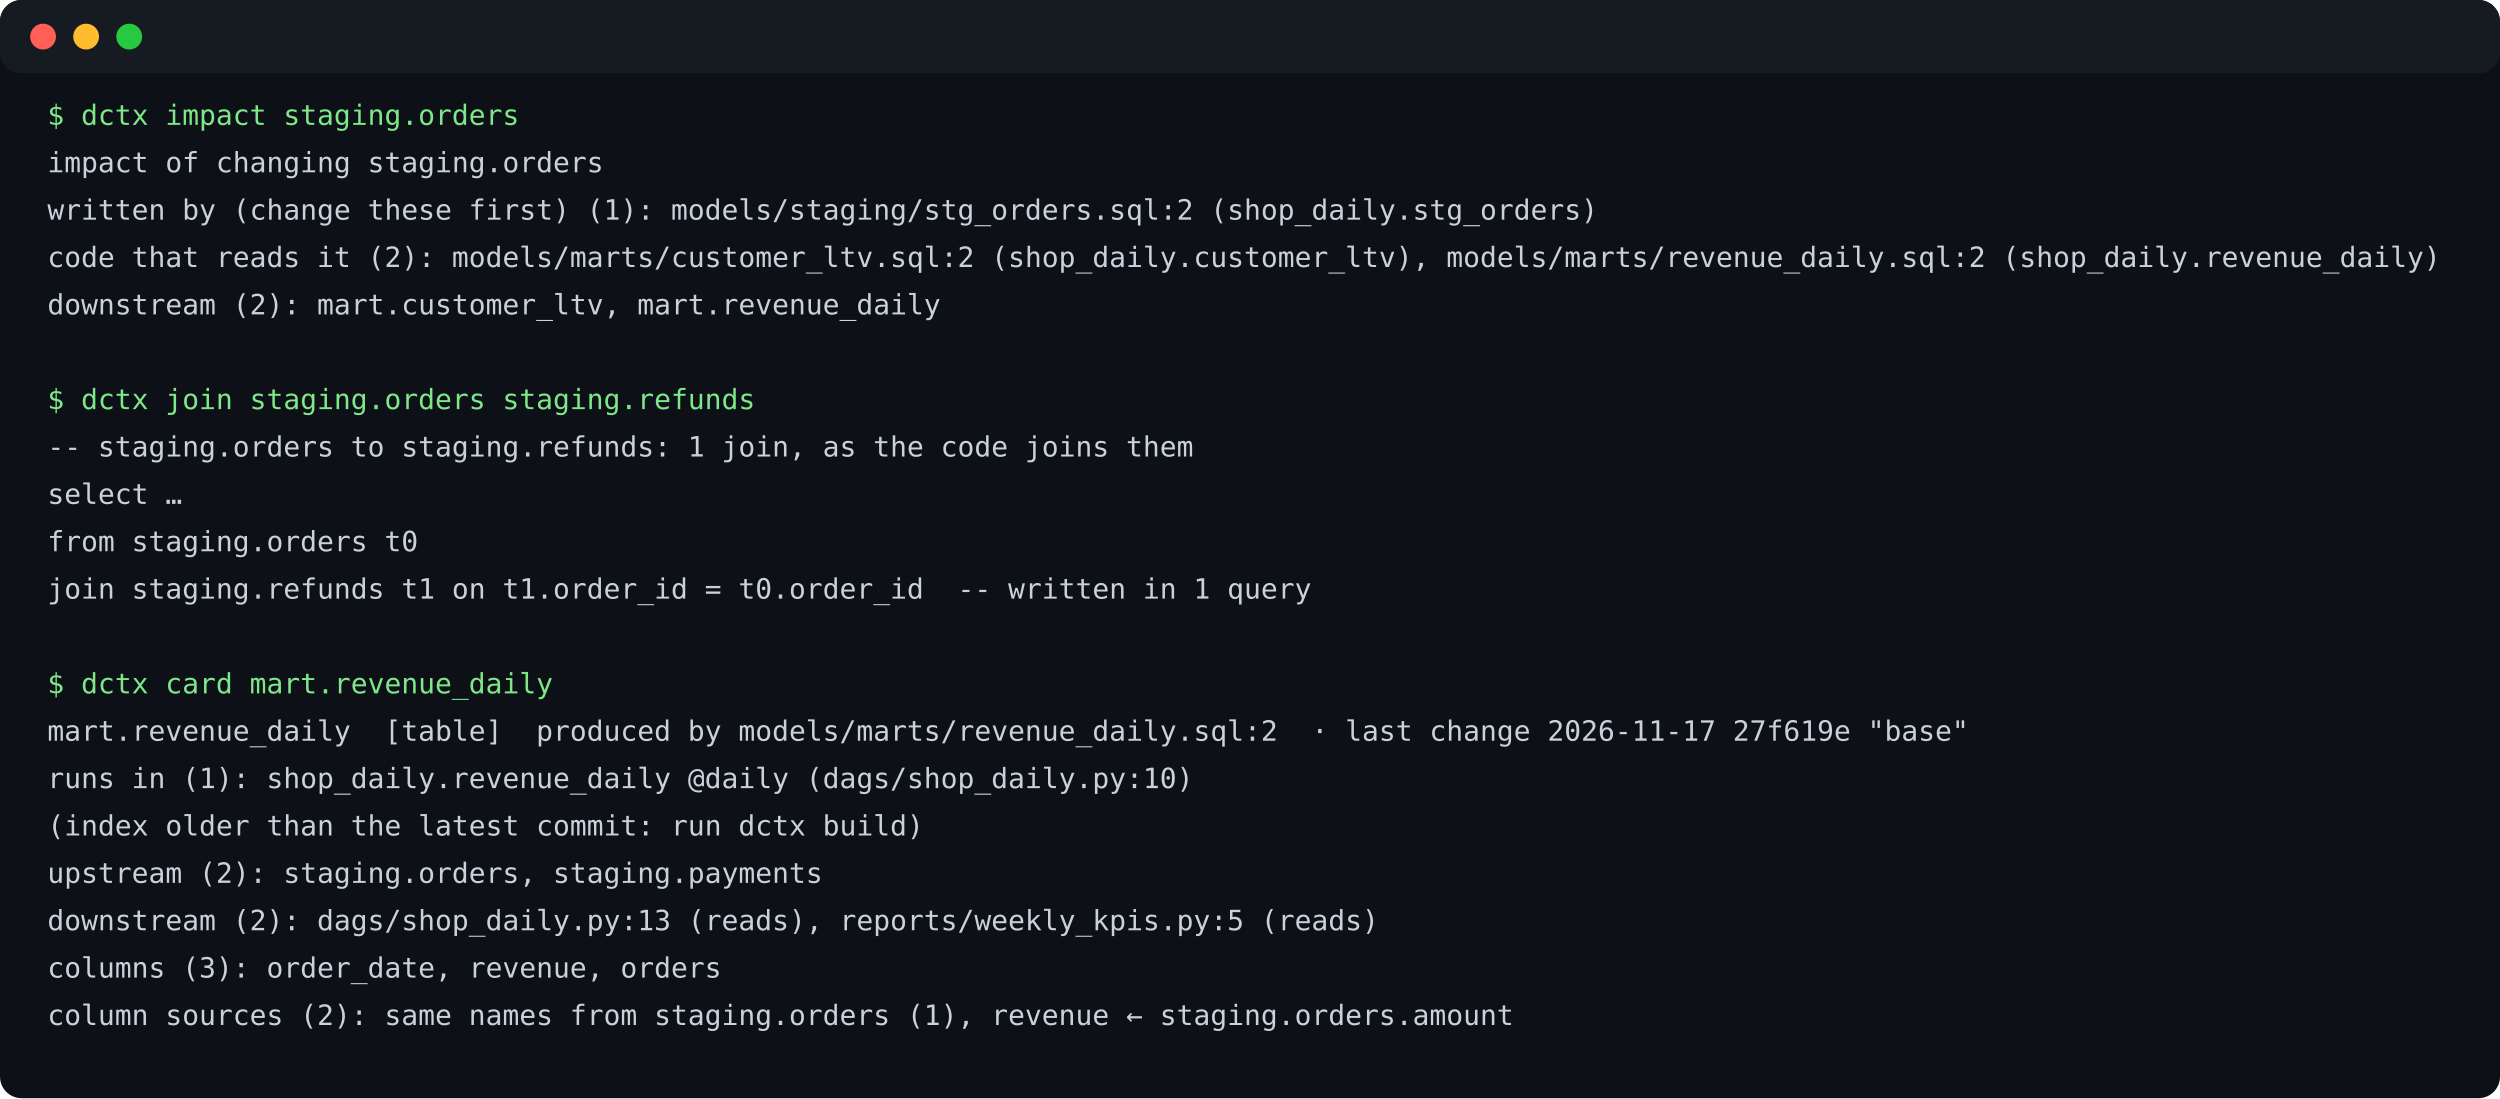
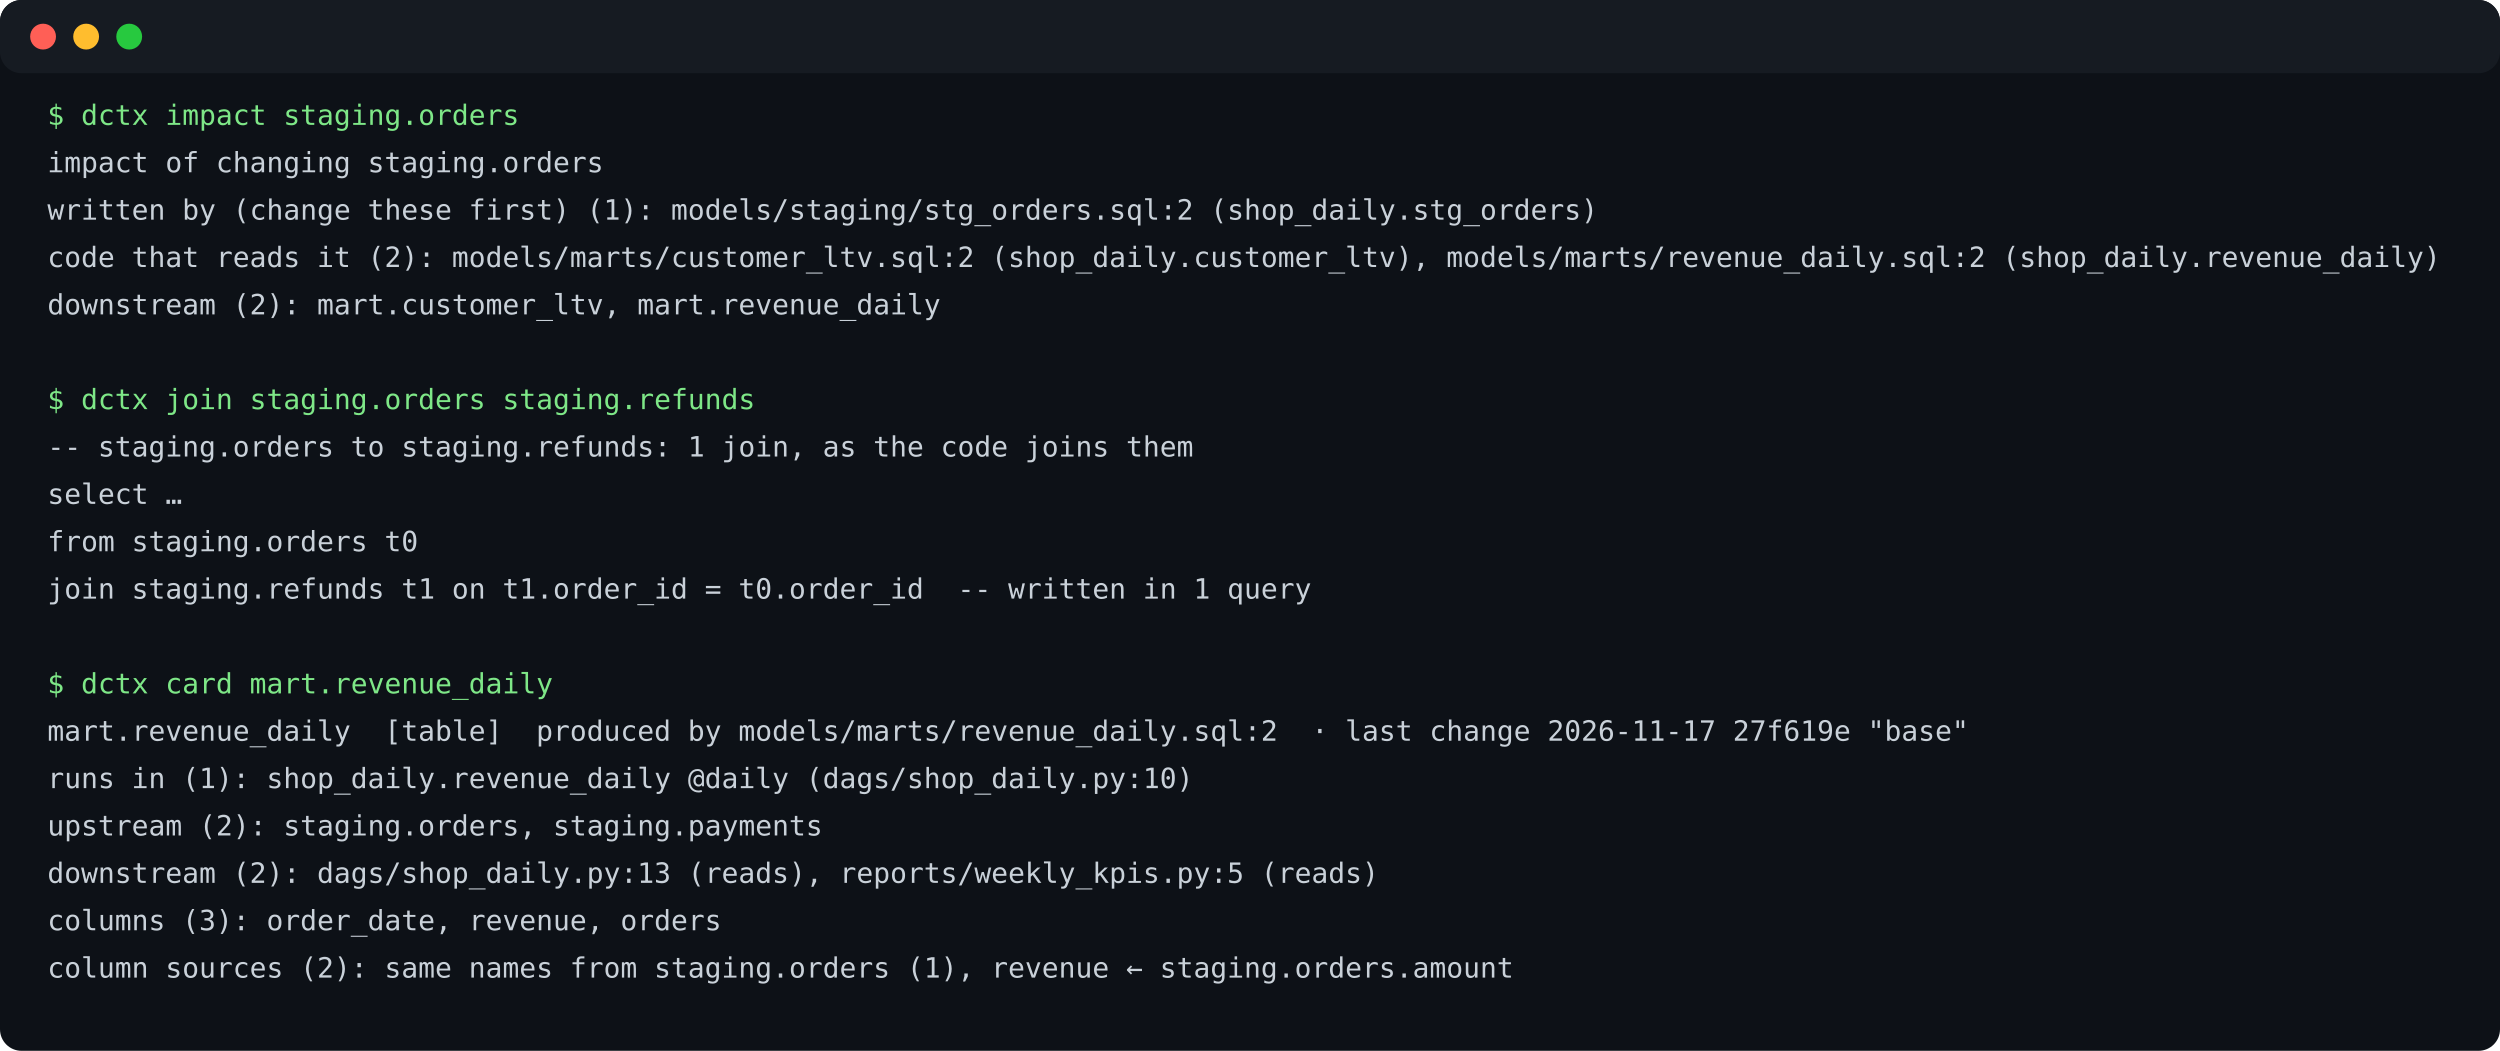
- <svg xmlns="http://www.w3.org/2000/svg" viewBox="0 0 1161 510" width="1161" role="img" aria-label="dctx output: impact, join path and card for the shop example">
-   <rect width="1161" height="510" rx="10" fill="#0d1117" />
+ <svg xmlns="http://www.w3.org/2000/svg" viewBox="0 0 1161 488" width="1161" role="img" aria-label="dctx output: impact, join path and card for the shop example">
+   <rect width="1161" height="488" rx="10" fill="#0d1117" />
  <rect width="1161" height="34" rx="10" fill="#161b22" />
  <circle cx="20" cy="17" r="6" fill="#ff5f56" />
  <circle cx="40" cy="17" r="6" fill="#ffbd2e" />
  <circle cx="60" cy="17" r="6" fill="#27c93f" />
  <g font-family="ui-monospace,Menlo,Consolas,monospace" font-size="13" xml:space="preserve">
    <text x="22" y="58" fill="#7ee787">$ dctx impact staging.orders</text>
    <text x="22" y="80" fill="#c9d1d9">impact of changing staging.orders</text>
    <text x="22" y="102" fill="#c9d1d9">written by (change these first) (1): models/staging/stg_orders.sql:2 (shop_daily.stg_orders)</text>
    <text x="22" y="124" fill="#c9d1d9">code that reads it (2): models/marts/customer_ltv.sql:2 (shop_daily.customer_ltv), models/marts/revenue_daily.sql:2 (shop_daily.revenue_daily)</text>
    <text x="22" y="146" fill="#c9d1d9">downstream (2): mart.customer_ltv, mart.revenue_daily</text>
    <text x="22" y="168" fill="#c9d1d9" />
    <text x="22" y="190" fill="#7ee787">$ dctx join staging.orders staging.refunds</text>
    <text x="22" y="212" fill="#c9d1d9">-- staging.orders to staging.refunds: 1 join, as the code joins them</text>
    <text x="22" y="234" fill="#c9d1d9">select …</text>
    <text x="22" y="256" fill="#c9d1d9">from staging.orders t0</text>
    <text x="22" y="278" fill="#c9d1d9">join staging.refunds t1 on t1.order_id = t0.order_id  -- written in 1 query</text>
    <text x="22" y="300" fill="#c9d1d9" />
    <text x="22" y="322" fill="#7ee787">$ dctx card mart.revenue_daily</text>
    <text x="22" y="344" fill="#c9d1d9">mart.revenue_daily  [table]  produced by models/marts/revenue_daily.sql:2  · last change 2026-11-17 27f619e "base"</text>
    <text x="22" y="366" fill="#c9d1d9">runs in (1): shop_daily.revenue_daily @daily (dags/shop_daily.py:10)</text>
-     <text x="22" y="388" fill="#c9d1d9">(index older than the latest commit: run dctx build)</text>
-     <text x="22" y="410" fill="#c9d1d9">upstream (2): staging.orders, staging.payments</text>
-     <text x="22" y="432" fill="#c9d1d9">downstream (2): dags/shop_daily.py:13 (reads), reports/weekly_kpis.py:5 (reads)</text>
-     <text x="22" y="454" fill="#c9d1d9">columns (3): order_date, revenue, orders</text>
-     <text x="22" y="476" fill="#c9d1d9">column sources (2): same names from staging.orders (1), revenue ← staging.orders.amount</text>
+     <text x="22" y="388" fill="#c9d1d9">upstream (2): staging.orders, staging.payments</text>
+     <text x="22" y="410" fill="#c9d1d9">downstream (2): dags/shop_daily.py:13 (reads), reports/weekly_kpis.py:5 (reads)</text>
+     <text x="22" y="432" fill="#c9d1d9">columns (3): order_date, revenue, orders</text>
+     <text x="22" y="454" fill="#c9d1d9">column sources (2): same names from staging.orders (1), revenue ← staging.orders.amount</text>
  </g>
</svg>
